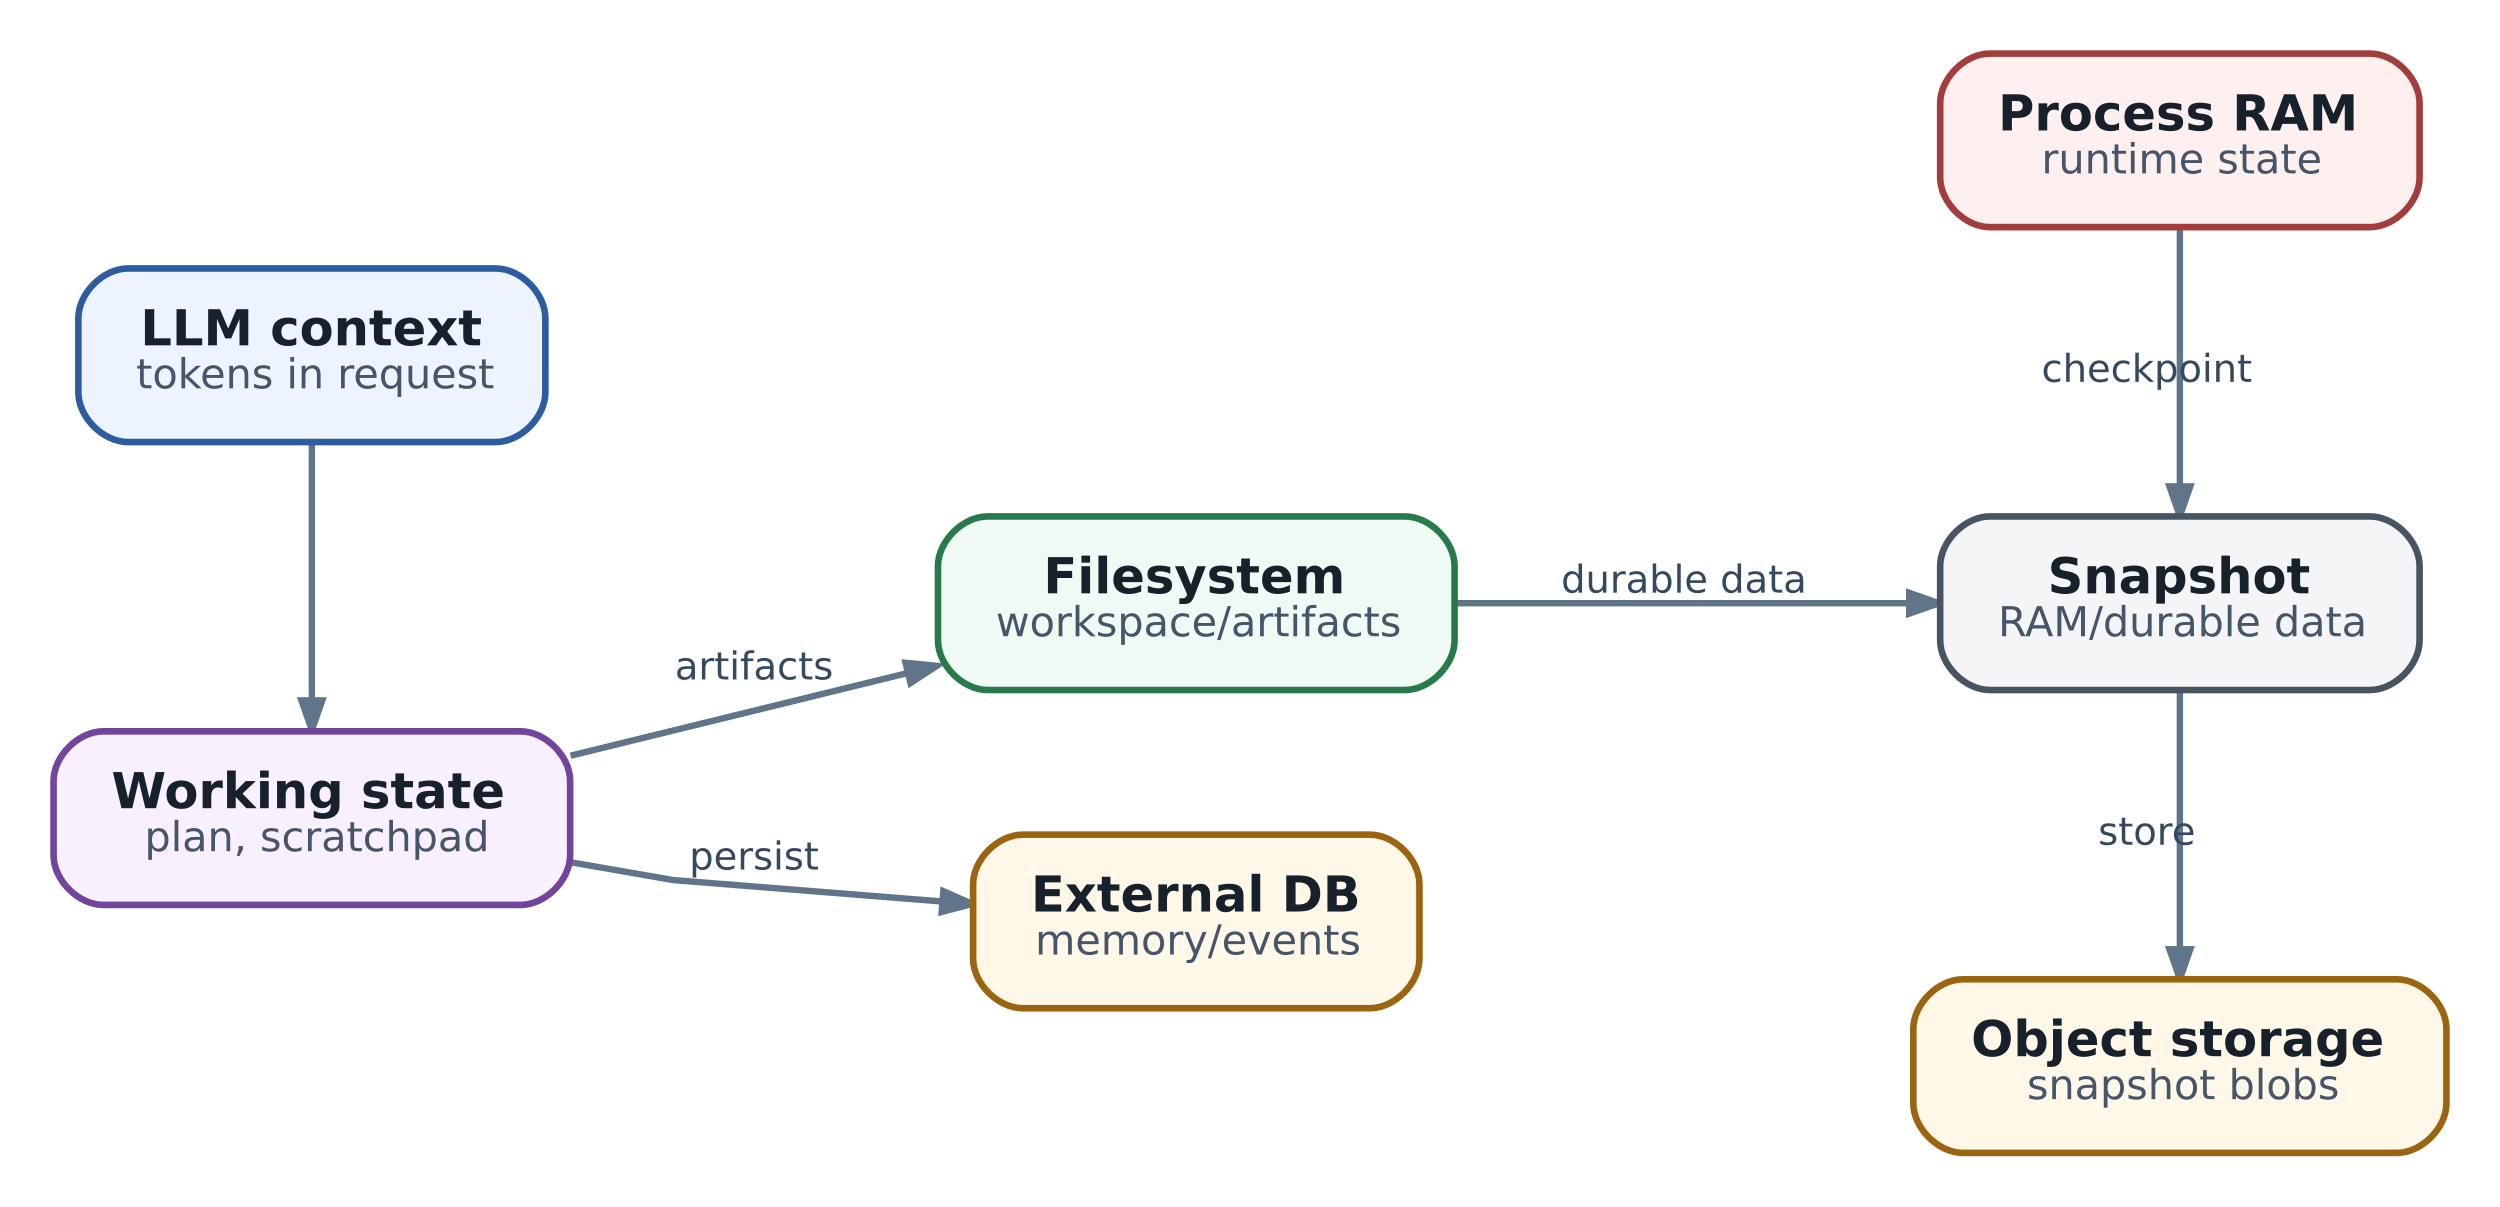
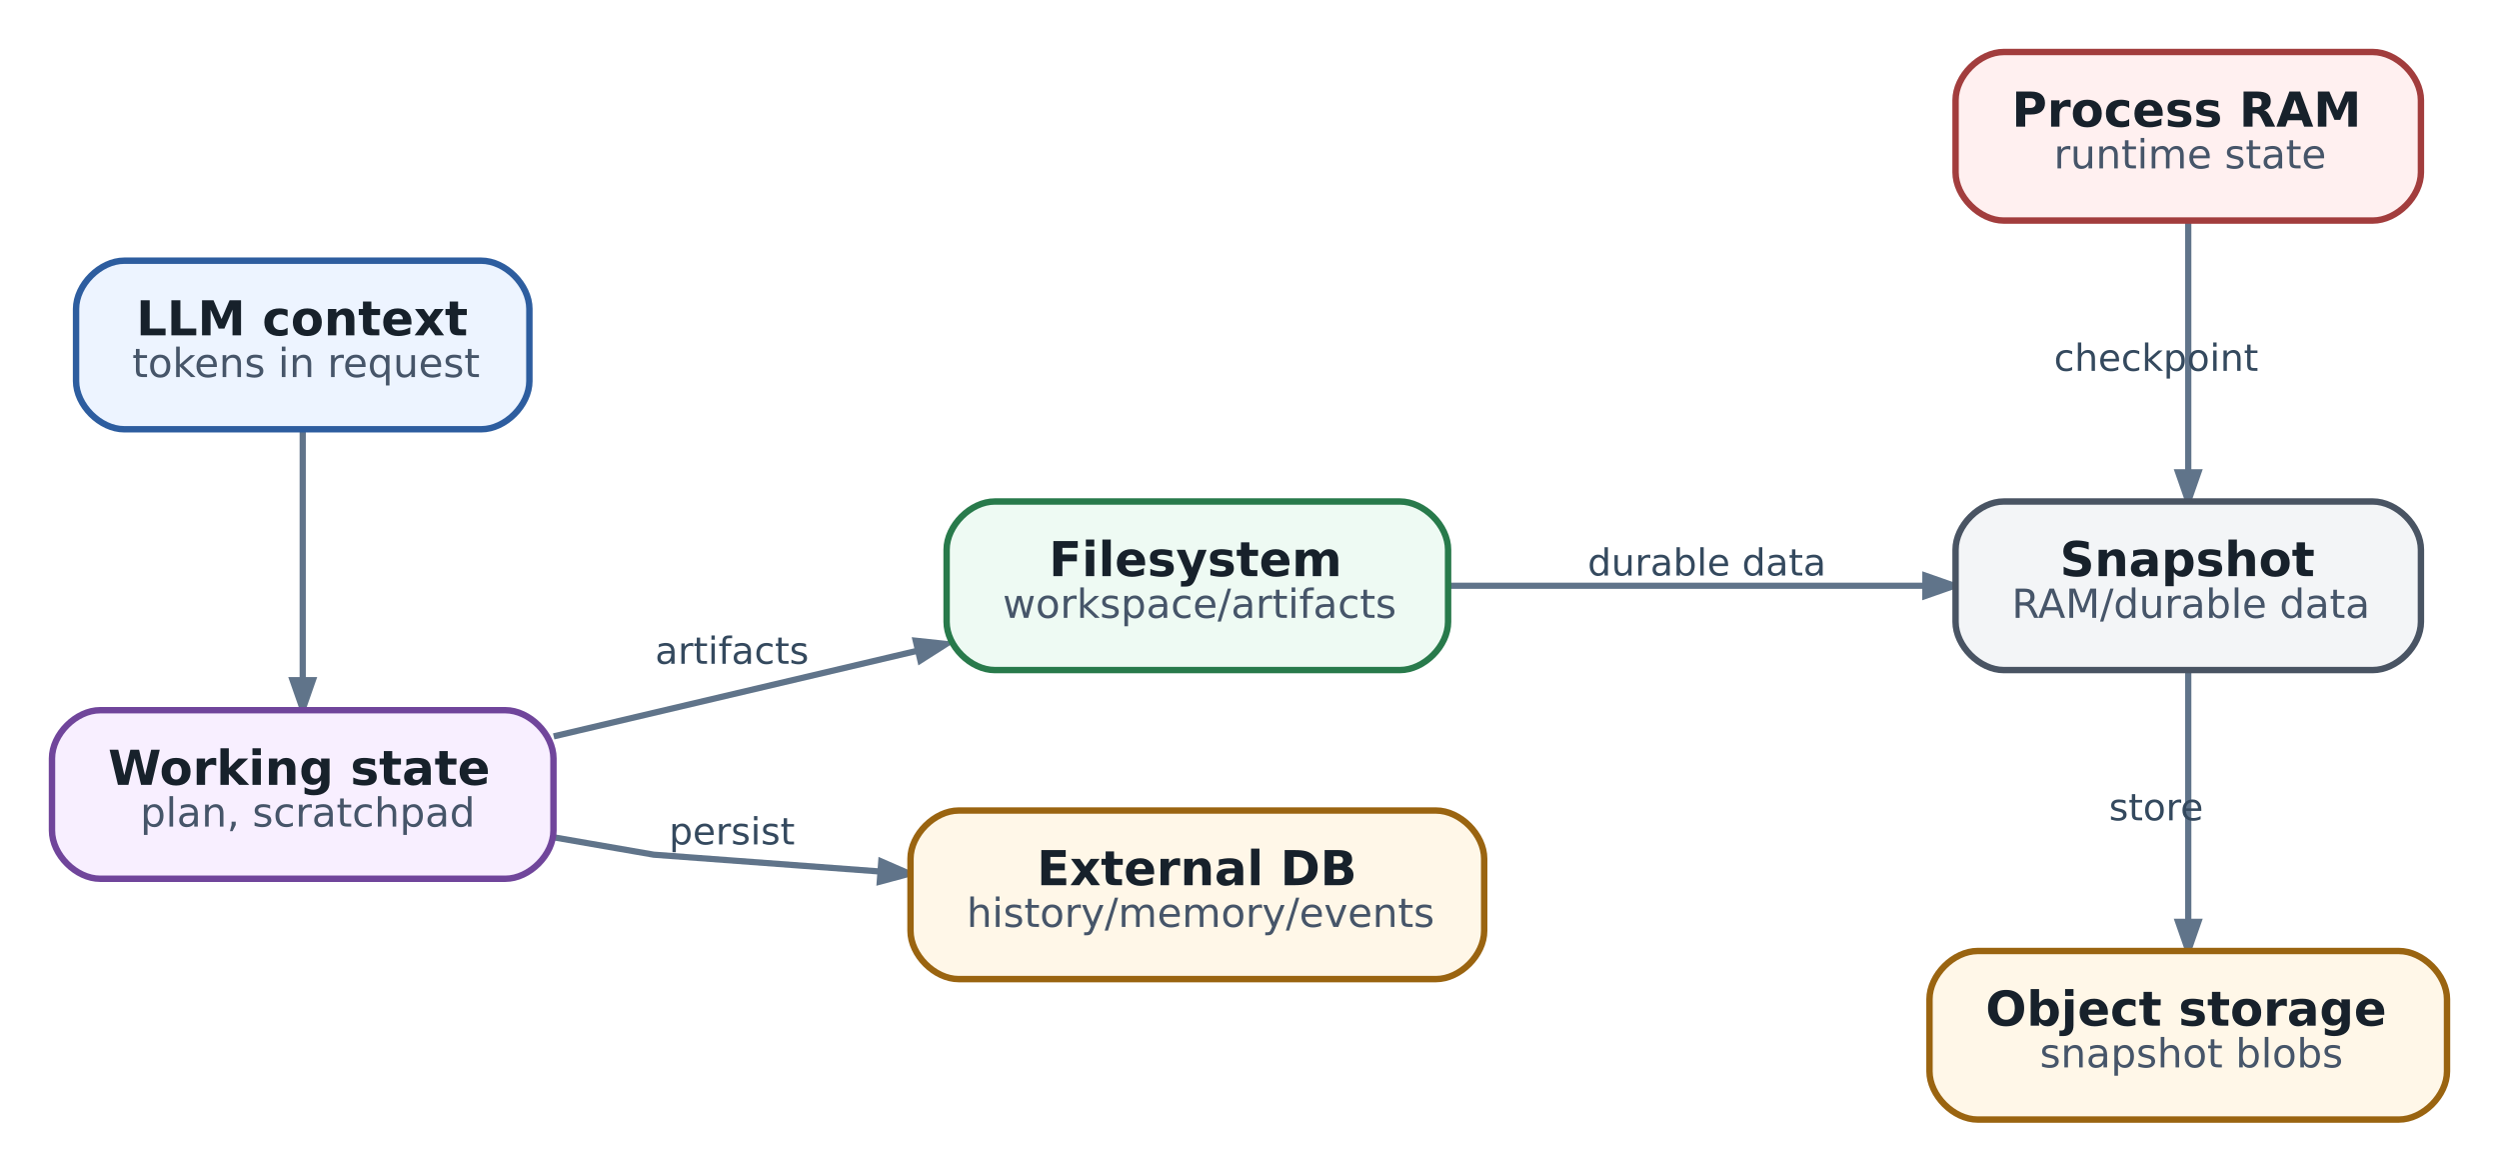
- <svg xmlns="http://www.w3.org/2000/svg" aria-label="Состояние агента: семь разных сущностей, которые часто ошибочно называют «памятью»" class="diagram diagram-redrawn" height="291.92" role="img" viewBox="0 0 604.92 291.92" width="604.92">
+ <svg xmlns="http://www.w3.org/2000/svg" aria-label="Слои состояния агента: контекст, рабочие данные, память процесса и snapshot" class="diagram diagram-redrawn" height="291.92" role="img" viewBox="0 0 622.92 291.92" width="622.92">
  <g class="graph" transform="scale(1 1) rotate(0) translate(12.96 278.96)">
    <g class="edge">
      <path d="M62.5,-171.72C62.5,-163.33 62.5,-155.67 62.5,-155.67 62.5,-155.67 62.5,-118.33 62.5,-118.33 62.5,-118.33 62.5,-114.71 62.5,-109.72" fill="none" stroke="#60748a" stroke-width="1.55" />
      <polygon fill="#60748a" points="65.02,-109.48 62.5,-102.28 59.98,-109.48 65.02,-109.48" stroke="#60748a" stroke-width="1.55" />
    </g>
    <g class="edge">
-       <path d="M125.1,-96.11C150.58,-102.36 180.24,-109.63 206.45,-116.06" fill="none" stroke="#60748a" stroke-width="1.55" />
-       <polygon fill="#60748a" points="206.15,-118.58 213.74,-117.85 207.35,-113.69 206.15,-118.58" stroke="#60748a" stroke-width="1.55" />
-       <text fill="#34495e" font-family="DejaVu Sans" font-size="9.30" text-anchor="middle" x="169.5" y="-114.56">artifacts</text>
+       <path d="M125.06,-95.48C153.2,-102.11 186.65,-109.98 215.62,-116.79" fill="none" stroke="#60748a" stroke-width="1.55" />
+       <polygon fill="#60748a" points="215.3,-119.31 222.89,-118.5 216.46,-114.4 215.3,-119.31" stroke="#60748a" stroke-width="1.55" />
+       <text fill="#34495e" font-family="DejaVu Sans" font-size="9.30" text-anchor="middle" x="169.5" y="-113.56">artifacts</text>
    </g>
    <g class="edge">
-       <path d="M125.44,-70.26C139.31,-67.85 150,-66 150,-66 150,-66 182.91,-63.38 215.02,-60.82" fill="none" stroke="#60748a" stroke-width="1.55" />
-       <polygon fill="#60748a" points="215.3,-63.32 222.28,-60.24 214.9,-58.3 215.3,-63.32" stroke="#60748a" stroke-width="1.55" />
+       <path d="M125.44,-70.26C139.31,-67.85 150,-66 150,-66 150,-66 176.83,-64.01 206.52,-61.8" fill="none" stroke="#60748a" stroke-width="1.55" />
+       <polygon fill="#60748a" points="206.71,-64.31 213.71,-61.26 206.34,-59.28 206.71,-64.31" stroke="#60748a" stroke-width="1.55" />
      <text fill="#34495e" font-family="DejaVu Sans" font-size="9.30" text-anchor="middle" x="169.5" y="-68.56">persist</text>
    </g>
    <g class="edge">
-       <path d="M339.2,-133C372.84,-133 414.47,-133 448.6,-133" fill="none" stroke="#60748a" stroke-width="1.55" />
-       <polygon fill="#60748a" points="449.01,-135.52 456.21,-133 449.01,-130.48 449.01,-135.52" stroke="#60748a" stroke-width="1.55" />
-       <text fill="#34495e" font-family="DejaVu Sans" font-size="9.30" text-anchor="middle" x="394.5" y="-135.56">durable data</text>
+       <path d="M348.01,-133C384.29,-133 430.15,-133 466.94,-133" fill="none" stroke="#60748a" stroke-width="1.55" />
+       <polygon fill="#60748a" points="466.98,-135.52 474.18,-133 466.97,-130.48 466.98,-135.52" stroke="#60748a" stroke-width="1.55" />
+       <text fill="#34495e" font-family="DejaVu Sans" font-size="9.30" text-anchor="middle" x="412.5" y="-135.56">durable data</text>
    </g>
    <g class="edge">
-       <path d="M514.5,-223.65C514.5,-206 514.5,-180.79 514.5,-161.43" fill="none" stroke="#60748a" stroke-width="1.55" />
-       <polygon fill="#60748a" points="517.02,-161.27 514.5,-154.07 511.98,-161.27 517.02,-161.27" stroke="#60748a" stroke-width="1.55" />
-       <text fill="#34495e" font-family="DejaVu Sans" font-size="9.30" text-anchor="middle" x="506.5" y="-186.56">checkpoint</text>
+       <path d="M532.5,-223.65C532.5,-206 532.5,-180.79 532.5,-161.43" fill="none" stroke="#60748a" stroke-width="1.55" />
+       <polygon fill="#60748a" points="535.02,-161.27 532.5,-154.07 529.98,-161.27 535.02,-161.27" stroke="#60748a" stroke-width="1.55" />
+       <text fill="#34495e" font-family="DejaVu Sans" font-size="9.30" text-anchor="middle" x="524.5" y="-186.56">checkpoint</text>
    </g>
    <g class="edge">
-       <path d="M514.5,-111.65C514.5,-94 514.5,-68.79 514.5,-49.43" fill="none" stroke="#60748a" stroke-width="1.55" />
-       <polygon fill="#60748a" points="517.02,-49.27 514.5,-42.07 511.98,-49.27 517.02,-49.27" stroke="#60748a" stroke-width="1.55" />
-       <text fill="#34495e" font-family="DejaVu Sans" font-size="9.30" text-anchor="middle" x="506.5" y="-74.56">store</text>
+       <path d="M532.5,-111.65C532.5,-94 532.5,-68.79 532.5,-49.43" fill="none" stroke="#60748a" stroke-width="1.55" />
+       <polygon fill="#60748a" points="535.02,-49.27 532.5,-42.07 529.98,-49.27 535.02,-49.27" stroke="#60748a" stroke-width="1.55" />
+       <text fill="#34495e" font-family="DejaVu Sans" font-size="9.30" text-anchor="middle" x="524.5" y="-74.56">store</text>
    </g>
    <g class="node">
      <path d="M107,-214C107,-214 18,-214 18,-214 12,-214 6,-208 6,-202 6,-202 6,-184 6,-184 6,-178 12,-172 18,-172 18,-172 107,-172 107,-172 113,-172 119,-178 119,-184 119,-184 119,-202 119,-202 119,-208 113,-214 107,-214" fill="#edf4ff" stroke="#2d5d9f" stroke-width="1.6" />
      <text fill="#17212b" font-family="DejaVu Sans" font-size="12.00" font-weight="bold" text-anchor="start" x="21" y="-195.4">LLM context</text>
      <text fill="#465569" font-family="DejaVu Sans" font-size="10.00" text-anchor="start" x="20" y="-185">tokens in request</text>
    </g>
    <g class="node">
      <path d="M113,-102C113,-102 12,-102 12,-102 6,-102 0,-96 0,-90 0,-90 0,-72 0,-72 0,-66 6,-60 12,-60 12,-60 113,-60 113,-60 119,-60 125,-66 125,-72 125,-72 125,-90 125,-90 125,-96 119,-102 113,-102" fill="#f8efff" stroke="#70459b" stroke-width="1.6" />
      <text fill="#17212b" font-family="DejaVu Sans" font-size="12.00" font-weight="bold" text-anchor="start" x="14" y="-83.4">Working state</text>
      <text fill="#465569" font-family="DejaVu Sans" font-size="10.00" text-anchor="start" x="22" y="-73">plan, scratchpad</text>
    </g>
    <g class="node">
-       <path d="M327,-154C327,-154 226,-154 226,-154 220,-154 214,-148 214,-142 214,-142 214,-124 214,-124 214,-118 220,-112 226,-112 226,-112 327,-112 327,-112 333,-112 339,-118 339,-124 339,-124 339,-142 339,-142 339,-148 333,-154 327,-154" fill="#eefaf3" stroke="#287a4b" stroke-width="1.6" />
-       <text fill="#17212b" font-family="DejaVu Sans" font-size="12.00" font-weight="bold" text-anchor="start" x="239.5" y="-135.4">Filesystem</text>
-       <text fill="#465569" font-family="DejaVu Sans" font-size="10.00" text-anchor="start" x="228" y="-125">workspace/artifacts</text>
+       <path d="M336,-154C336,-154 235,-154 235,-154 229,-154 223,-148 223,-142 223,-142 223,-124 223,-124 223,-118 229,-112 235,-112 235,-112 336,-112 336,-112 342,-112 348,-118 348,-124 348,-124 348,-142 348,-142 348,-148 342,-154 336,-154" fill="#eefaf3" stroke="#287a4b" stroke-width="1.6" />
+       <text fill="#17212b" font-family="DejaVu Sans" font-size="12.00" font-weight="bold" text-anchor="start" x="248.5" y="-135.4">Filesystem</text>
+       <text fill="#465569" font-family="DejaVu Sans" font-size="10.00" text-anchor="start" x="237" y="-125">workspace/artifacts</text>
    </g>
    <g class="node">
-       <path d="M318.5,-77C318.5,-77 234.5,-77 234.5,-77 228.5,-77 222.5,-71 222.5,-65 222.5,-65 222.5,-47 222.5,-47 222.5,-41 228.5,-35 234.5,-35 234.5,-35 318.5,-35 318.5,-35 324.5,-35 330.5,-41 330.5,-47 330.5,-47 330.5,-65 330.5,-65 330.5,-71 324.5,-77 318.5,-77" fill="#fff7e8" stroke="#9a6410" stroke-width="1.6" />
-       <text fill="#17212b" font-family="DejaVu Sans" font-size="12.00" font-weight="bold" text-anchor="start" x="236.5" y="-58.4">External DB</text>
-       <text fill="#465569" font-family="DejaVu Sans" font-size="10.00" text-anchor="start" x="237.5" y="-48">memory/events</text>
+       <path d="M345,-77C345,-77 226,-77 226,-77 220,-77 214,-71 214,-65 214,-65 214,-47 214,-47 214,-41 220,-35 226,-35 226,-35 345,-35 345,-35 351,-35 357,-41 357,-47 357,-47 357,-65 357,-65 357,-71 351,-77 345,-77" fill="#fff7e8" stroke="#9a6410" stroke-width="1.6" />
+       <text fill="#17212b" font-family="DejaVu Sans" font-size="12.00" font-weight="bold" text-anchor="start" x="245.5" y="-58.4">External DB</text>
+       <text fill="#465569" font-family="DejaVu Sans" font-size="10.00" text-anchor="start" x="228" y="-48">history/memory/events</text>
    </g>
    <g class="node">
-       <path d="M560.5,-266C560.5,-266 468.5,-266 468.5,-266 462.5,-266 456.5,-260 456.5,-254 456.5,-254 456.5,-236 456.5,-236 456.5,-230 462.5,-224 468.5,-224 468.5,-224 560.5,-224 560.5,-224 566.5,-224 572.5,-230 572.5,-236 572.5,-236 572.5,-254 572.5,-254 572.5,-260 566.5,-266 560.5,-266" fill="#fff0f0" stroke="#a23d3d" stroke-width="1.6" />
-       <text fill="#17212b" font-family="DejaVu Sans" font-size="12.00" font-weight="bold" text-anchor="start" x="470.5" y="-247.4">Process RAM</text>
-       <text fill="#465569" font-family="DejaVu Sans" font-size="10.00" text-anchor="start" x="481" y="-237">runtime state</text>
+       <path d="M578.5,-266C578.5,-266 486.5,-266 486.5,-266 480.5,-266 474.5,-260 474.5,-254 474.5,-254 474.5,-236 474.5,-236 474.5,-230 480.5,-224 486.5,-224 486.5,-224 578.5,-224 578.5,-224 584.5,-224 590.5,-230 590.5,-236 590.5,-236 590.5,-254 590.5,-254 590.5,-260 584.5,-266 578.5,-266" fill="#fff0f0" stroke="#a23d3d" stroke-width="1.6" />
+       <text fill="#17212b" font-family="DejaVu Sans" font-size="12.00" font-weight="bold" text-anchor="start" x="488.5" y="-247.4">Process RAM</text>
+       <text fill="#465569" font-family="DejaVu Sans" font-size="10.00" text-anchor="start" x="499" y="-237">runtime state</text>
    </g>
    <g class="node">
-       <path d="M560.5,-154C560.5,-154 468.5,-154 468.5,-154 462.5,-154 456.5,-148 456.5,-142 456.5,-142 456.5,-124 456.5,-124 456.5,-118 462.5,-112 468.5,-112 468.5,-112 560.5,-112 560.5,-112 566.5,-112 572.5,-118 572.5,-124 572.5,-124 572.5,-142 572.5,-142 572.5,-148 566.5,-154 560.5,-154" fill="#f3f5f7" stroke="#495463" stroke-width="1.6" />
-       <text fill="#17212b" font-family="DejaVu Sans" font-size="12.00" font-weight="bold" text-anchor="start" x="482.5" y="-135.4">Snapshot</text>
-       <text fill="#465569" font-family="DejaVu Sans" font-size="10.00" text-anchor="start" x="470.5" y="-125">RAM/durable data</text>
+       <path d="M578.5,-154C578.5,-154 486.5,-154 486.5,-154 480.5,-154 474.5,-148 474.5,-142 474.5,-142 474.5,-124 474.5,-124 474.5,-118 480.5,-112 486.5,-112 486.5,-112 578.5,-112 578.5,-112 584.5,-112 590.5,-118 590.5,-124 590.5,-124 590.5,-142 590.5,-142 590.5,-148 584.5,-154 578.5,-154" fill="#f3f5f7" stroke="#495463" stroke-width="1.6" />
+       <text fill="#17212b" font-family="DejaVu Sans" font-size="12.00" font-weight="bold" text-anchor="start" x="500.5" y="-135.4">Snapshot</text>
+       <text fill="#465569" font-family="DejaVu Sans" font-size="10.00" text-anchor="start" x="488.5" y="-125">RAM/durable data</text>
    </g>
    <g class="node">
-       <path d="M567,-42C567,-42 462,-42 462,-42 456,-42 450,-36 450,-30 450,-30 450,-12 450,-12 450,-6 456,0 462,0 462,0 567,0 567,0 573,0 579,-6 579,-12 579,-12 579,-30 579,-30 579,-36 573,-42 567,-42" fill="#fff7e8" stroke="#9a6410" stroke-width="1.6" />
-       <text fill="#17212b" font-family="DejaVu Sans" font-size="12.00" font-weight="bold" text-anchor="start" x="464" y="-23.4">Object storage</text>
-       <text fill="#465569" font-family="DejaVu Sans" font-size="10.00" text-anchor="start" x="477.5" y="-13">snapshot blobs</text>
+       <path d="M585,-42C585,-42 480,-42 480,-42 474,-42 468,-36 468,-30 468,-30 468,-12 468,-12 468,-6 474,0 480,0 480,0 585,0 585,0 591,0 597,-6 597,-12 597,-12 597,-30 597,-30 597,-36 591,-42 585,-42" fill="#fff7e8" stroke="#9a6410" stroke-width="1.6" />
+       <text fill="#17212b" font-family="DejaVu Sans" font-size="12.00" font-weight="bold" text-anchor="start" x="482" y="-23.4">Object storage</text>
+       <text fill="#465569" font-family="DejaVu Sans" font-size="10.00" text-anchor="start" x="495.5" y="-13">snapshot blobs</text>
    </g>
  </g>
</svg>
